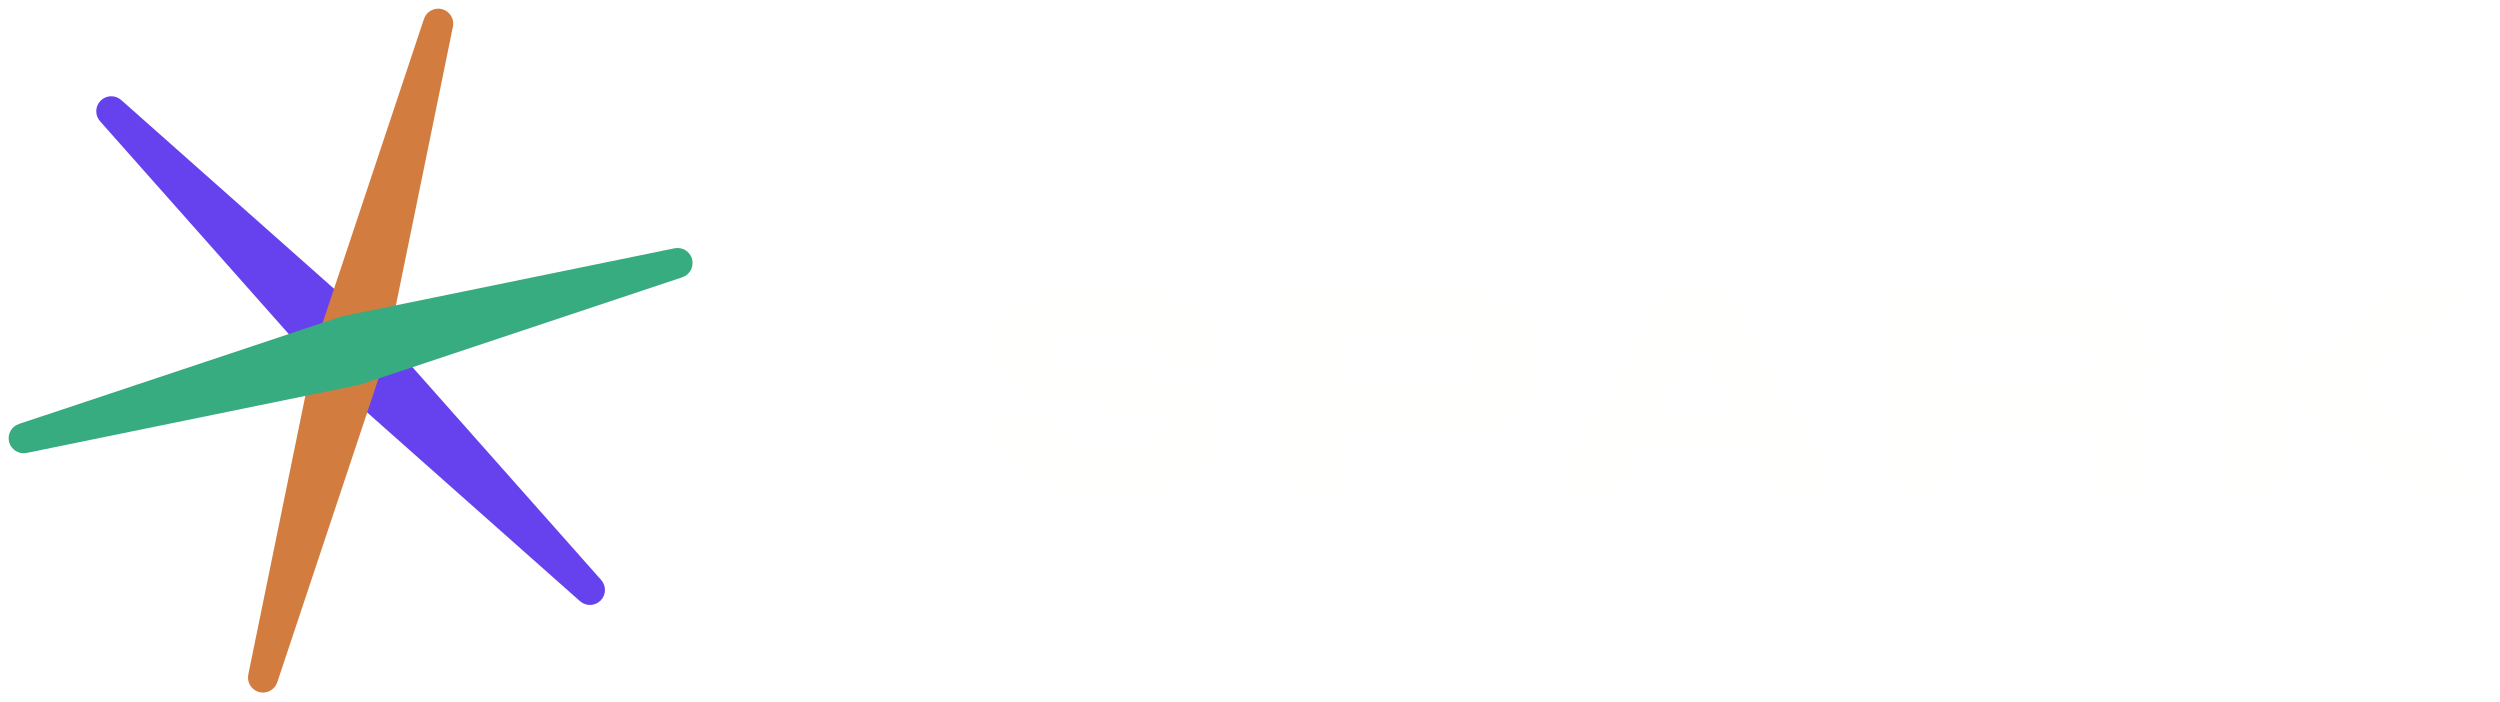
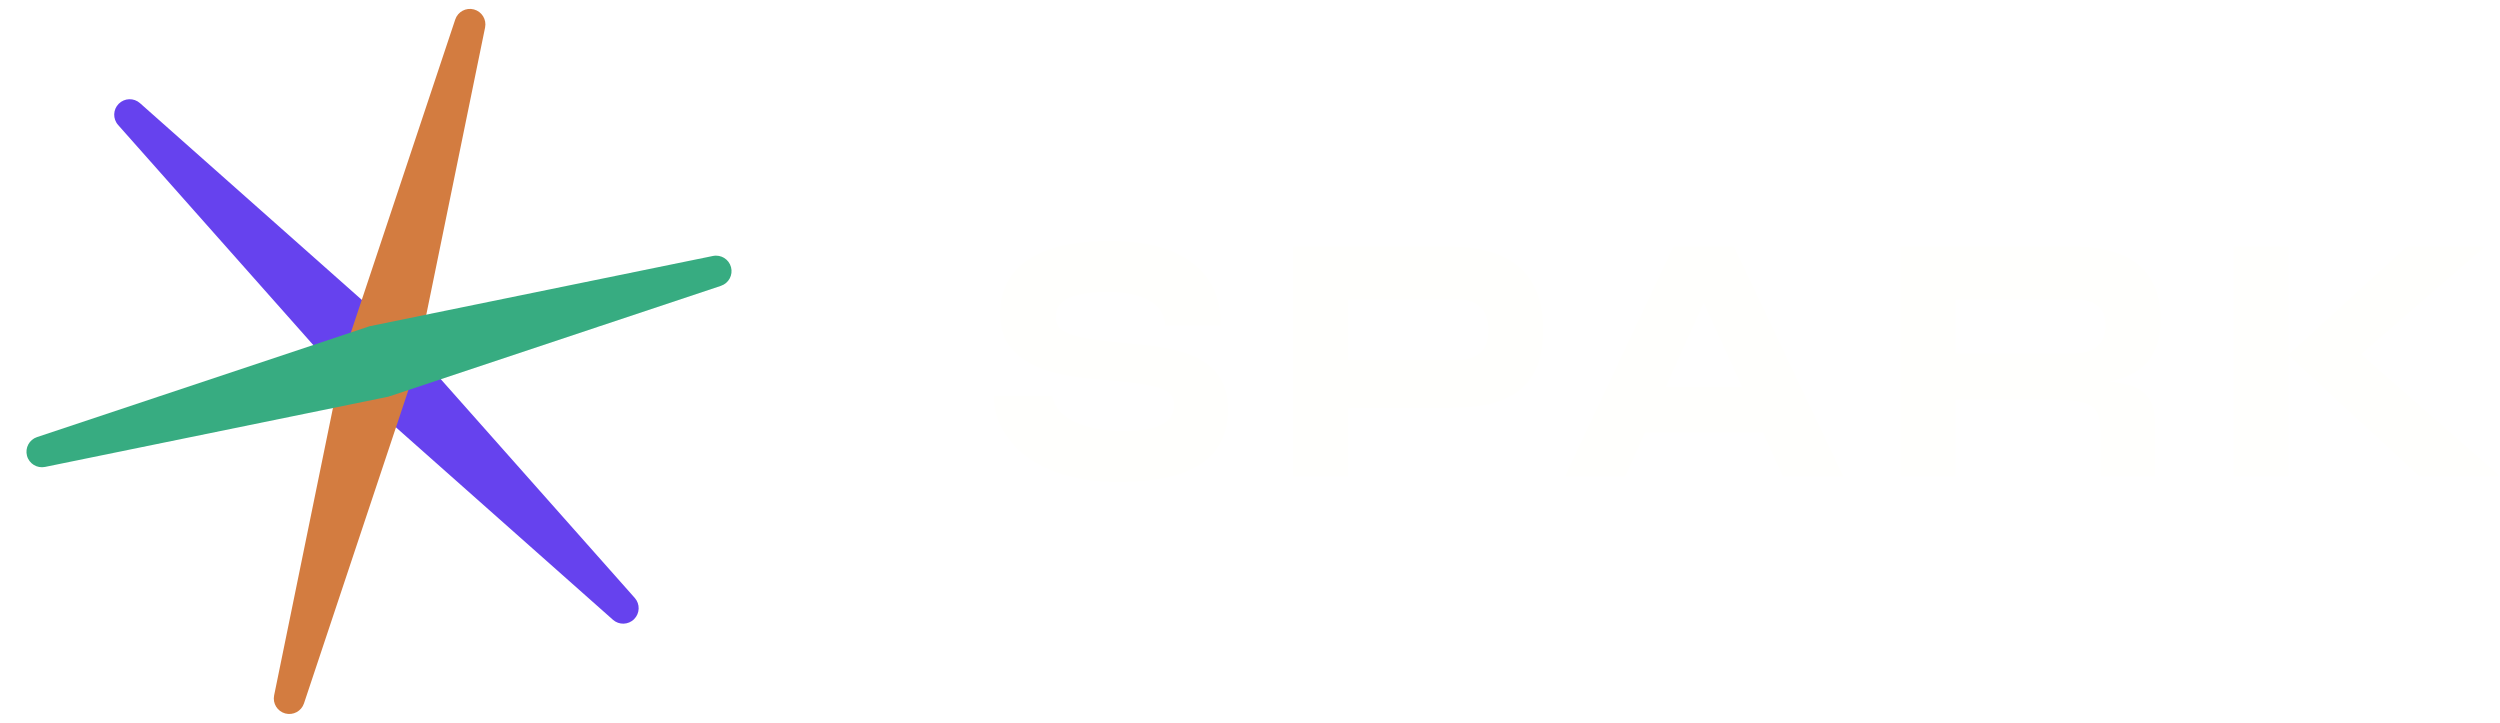
- <svg xmlns="http://www.w3.org/2000/svg" width="82" height="23" viewBox="0 0 82 23" fill="none">
-   <path d="M32.415 13.75H34.325C34.358 13.943 34.475 14.117 34.675 14.27C34.875 14.417 35.142 14.53 35.475 14.61C35.809 14.69 36.188 14.73 36.615 14.73C37.022 14.73 37.349 14.703 37.595 14.65C37.842 14.59 38.022 14.507 38.135 14.4C38.248 14.287 38.305 14.147 38.305 13.98C38.305 13.827 38.225 13.707 38.065 13.62C37.905 13.533 37.642 13.467 37.275 13.42C36.908 13.367 36.405 13.32 35.765 13.28C35.279 13.247 34.839 13.19 34.445 13.11C34.059 13.023 33.728 12.907 33.455 12.76C33.182 12.613 32.972 12.433 32.825 12.22C32.685 12 32.615 11.74 32.615 11.44C32.615 11.007 32.748 10.64 33.015 10.34C33.282 10.033 33.682 9.8 34.215 9.64C34.748 9.48 35.412 9.4 36.205 9.4C37.379 9.4 38.279 9.607 38.905 10.02C39.532 10.433 39.839 11.017 39.825 11.77H38.015C37.982 11.443 37.798 11.207 37.465 11.06C37.132 10.907 36.688 10.83 36.135 10.83C35.602 10.83 35.185 10.883 34.885 10.99C34.585 11.097 34.435 11.28 34.435 11.54C34.435 11.653 34.472 11.75 34.545 11.83C34.625 11.91 34.758 11.977 34.945 12.03C35.132 12.083 35.392 12.13 35.725 12.17C36.059 12.21 36.475 12.25 36.975 12.29C37.489 12.323 37.938 12.38 38.325 12.46C38.712 12.54 39.032 12.653 39.285 12.8C39.545 12.94 39.739 13.12 39.865 13.34C39.998 13.553 40.065 13.817 40.065 14.13C40.065 14.57 39.938 14.94 39.685 15.24C39.438 15.54 39.048 15.77 38.515 15.93C37.982 16.083 37.292 16.16 36.445 16.16C35.898 16.16 35.408 16.113 34.975 16.02C34.548 15.933 34.172 15.81 33.845 15.65C33.519 15.49 33.248 15.307 33.035 15.1C32.822 14.887 32.662 14.667 32.555 14.44C32.455 14.207 32.408 13.977 32.415 13.75ZM43.824 14.08V12.74H47.594C47.887 12.74 48.124 12.673 48.304 12.54C48.484 12.4 48.574 12.187 48.574 11.9C48.574 11.6 48.484 11.383 48.304 11.25C48.124 11.11 47.887 11.04 47.594 11.04H43.984V16H42.184V9.56H47.364C47.784 9.56 48.174 9.6 48.534 9.68C48.901 9.76 49.221 9.89 49.494 10.07C49.767 10.25 49.98 10.49 50.134 10.79C50.287 11.083 50.364 11.453 50.364 11.9C50.364 12.333 50.287 12.693 50.134 12.98C49.98 13.26 49.767 13.483 49.494 13.65C49.221 13.81 48.901 13.923 48.534 13.99C48.174 14.05 47.784 14.08 47.364 14.08H43.824ZM52.94 14.77V13.5H58.25V14.77H52.94ZM51.08 16L54.62 9.56H56.6L60.17 16H58.2L55.12 10.21H56.1L53.05 16H51.08ZM62.046 16V9.56H67.776C68.316 9.56 68.792 9.63 69.206 9.77C69.626 9.903 69.952 10.12 70.186 10.42C70.426 10.72 70.546 11.117 70.546 11.61C70.546 11.943 70.486 12.223 70.366 12.45C70.252 12.67 70.092 12.847 69.886 12.98C69.679 13.113 69.439 13.213 69.166 13.28C68.899 13.347 68.616 13.39 68.316 13.41L67.946 13.3C68.539 13.307 69.012 13.343 69.366 13.41C69.719 13.477 69.972 13.597 70.126 13.77C70.286 13.943 70.366 14.197 70.366 14.53V16H68.576V14.7C68.576 14.473 68.532 14.3 68.446 14.18C68.366 14.053 68.206 13.967 67.966 13.92C67.732 13.873 67.382 13.85 66.916 13.85H63.846V16H62.046ZM63.846 12.55H67.776C68.076 12.55 68.312 12.483 68.486 12.35C68.659 12.217 68.746 12.02 68.746 11.76C68.746 11.513 68.659 11.333 68.486 11.22C68.312 11.1 68.076 11.04 67.776 11.04H63.846V12.55ZM76.728 12.85L76.719 12.29L81.638 16H78.999L74.719 12.6L78.588 9.56H81.148L76.728 12.85ZM72.928 9.56H74.728V16H72.928V9.56Z" fill="#FFFFFD" />
-   <path d="M3.281 3.976C3.108 3.781 3.117 3.485 3.301 3.301C3.485 3.117 3.781 3.108 3.976 3.281L12.32 10.68L19.719 19.024C19.892 19.219 19.883 19.515 19.699 19.699C19.515 19.883 19.219 19.892 19.024 19.719L10.68 12.32L3.281 3.976Z" fill="#6642EE" />
-   <path d="M13.906 0.62C13.989 0.373 14.249 0.233 14.501 0.3C14.753 0.368 14.908 0.619 14.856 0.875L12.62 11.8L9.094 22.38C9.011 22.627 8.751 22.767 8.499 22.7C8.247 22.633 8.092 22.381 8.144 22.125L10.38 11.2L13.906 0.62Z" fill="#D37C40" />
-   <path d="M22.125 8.144C22.381 8.092 22.633 8.247 22.7 8.499C22.767 8.751 22.627 9.011 22.38 9.094L11.8 12.62L0.875 14.856C0.619 14.908 0.368 14.753 0.3 14.501C0.233 14.249 0.373 13.989 0.62 13.906L11.2 10.38L22.125 8.144Z" fill="#37AC81" />
+ <svg xmlns="http://www.w3.org/2000/svg" width="83" height="24" viewBox="0 0 83 24" fill="none">
+   <path d="M3.921 4.149C3.741 3.946 3.75 3.637 3.942 3.445C4.135 3.252 4.443 3.243 4.647 3.424L13.353 11.145L21.074 19.851C21.255 20.055 21.245 20.363 21.053 20.555C20.861 20.748 20.552 20.757 20.349 20.576L11.642 12.855L3.921 4.149Z" fill="#6642EE" />
+   <path d="M15.114 0.647C15.2 0.389 15.472 0.243 15.734 0.313C15.997 0.384 16.159 0.646 16.105 0.913L13.771 12.313L10.092 23.353C10.006 23.611 9.734 23.757 9.471 23.687C9.209 23.616 9.046 23.354 9.101 23.087L11.434 11.687L15.114 0.647Z" fill="#D37C40" />
+   <path d="M23.67 8.498C23.937 8.444 24.199 8.606 24.27 8.869C24.34 9.131 24.194 9.403 23.936 9.489L12.896 13.169L1.495 15.502C1.229 15.556 0.966 15.394 0.896 15.132C0.826 14.869 0.972 14.597 1.23 14.511L12.27 10.831L23.67 8.498Z" fill="#37AC81" />
+   <path d="M33.001 13.148H34.941C34.975 13.377 35.093 13.582 35.296 13.763C35.499 13.937 35.77 14.071 36.109 14.166C36.447 14.26 36.834 14.308 37.267 14.308C37.68 14.308 38.012 14.276 38.262 14.213C38.513 14.142 38.696 14.043 38.811 13.917C38.926 13.783 38.983 13.617 38.983 13.42C38.983 13.239 38.902 13.097 38.74 12.994C38.577 12.892 38.31 12.813 37.937 12.757C37.565 12.694 37.053 12.639 36.404 12.592C35.909 12.552 35.462 12.485 35.063 12.39C34.67 12.288 34.335 12.15 34.057 11.976C33.779 11.803 33.566 11.59 33.417 11.337C33.275 11.077 33.204 10.769 33.204 10.414C33.204 9.901 33.339 9.467 33.61 9.112C33.881 8.75 34.287 8.473 34.829 8.284C35.371 8.095 36.044 8 36.85 8C38.042 8 38.956 8.245 39.593 8.734C40.23 9.223 40.541 9.913 40.528 10.805H38.689C38.655 10.418 38.469 10.138 38.13 9.964C37.792 9.783 37.341 9.692 36.779 9.692C36.237 9.692 35.814 9.755 35.51 9.882C35.205 10.008 35.053 10.225 35.053 10.533C35.053 10.667 35.09 10.781 35.164 10.876C35.245 10.97 35.381 11.049 35.571 11.112C35.76 11.175 36.024 11.231 36.363 11.278C36.701 11.325 37.125 11.373 37.633 11.42C38.154 11.46 38.611 11.527 39.004 11.621C39.397 11.716 39.722 11.85 39.979 12.024C40.243 12.189 40.439 12.402 40.568 12.663C40.703 12.915 40.771 13.227 40.771 13.598C40.771 14.118 40.643 14.556 40.385 14.911C40.135 15.266 39.739 15.539 39.197 15.728C38.655 15.909 37.954 16 37.094 16C36.539 16 36.041 15.945 35.601 15.834C35.168 15.732 34.785 15.586 34.453 15.396C34.121 15.207 33.847 14.99 33.63 14.746C33.414 14.493 33.251 14.233 33.143 13.964C33.041 13.688 32.994 13.416 33.001 13.148Z" fill="#FFFFFD" />
+   <path d="M44.589 13.539V11.953H48.419C48.717 11.953 48.957 11.874 49.14 11.716C49.323 11.55 49.414 11.298 49.414 10.959C49.414 10.604 49.323 10.347 49.14 10.189C48.957 10.024 48.717 9.941 48.419 9.941H44.752V15.811H42.923V8.189H48.185C48.612 8.189 49.008 8.237 49.373 8.331C49.746 8.426 50.071 8.58 50.349 8.793C50.626 9.006 50.843 9.29 50.999 9.645C51.154 9.992 51.232 10.43 51.232 10.959C51.232 11.471 51.154 11.897 50.999 12.237C50.843 12.568 50.626 12.832 50.349 13.03C50.071 13.219 49.746 13.353 49.373 13.432C49.008 13.503 48.612 13.539 48.185 13.539H44.589Z" fill="#FFFFFD" />
+   <path d="M53.849 14.355V12.852H59.243V14.355H53.849ZM51.96 15.811L55.556 8.189H57.567L61.194 15.811H59.192L56.064 8.959H57.059L53.961 15.811H51.96Z" fill="#FFFFFD" />
+   <path d="M63.098 15.811V8.189H68.919C69.467 8.189 69.951 8.272 70.371 8.438C70.798 8.596 71.13 8.852 71.367 9.207C71.61 9.562 71.732 10.032 71.732 10.615C71.732 11.01 71.671 11.341 71.549 11.61C71.434 11.87 71.272 12.079 71.062 12.237C70.852 12.395 70.608 12.513 70.331 12.592C70.06 12.671 69.772 12.722 69.467 12.746L69.091 12.615C69.694 12.623 70.175 12.667 70.534 12.746C70.893 12.825 71.15 12.966 71.306 13.172C71.468 13.377 71.549 13.677 71.549 14.071V15.811H69.731V14.272C69.731 14.004 69.687 13.799 69.599 13.657C69.518 13.507 69.355 13.404 69.112 13.349C68.875 13.294 68.519 13.266 68.045 13.266H64.927V15.811H63.098ZM64.927 11.728H68.919C69.223 11.728 69.464 11.649 69.64 11.491C69.816 11.333 69.904 11.101 69.904 10.793C69.904 10.501 69.816 10.288 69.64 10.154C69.464 10.012 69.223 9.941 68.919 9.941H64.927V11.728Z" fill="#FFFFFD" />
+   <path d="M78.013 12.083L78.002 11.42L83 15.811H80.318L75.971 11.787L79.902 8.189H82.502L78.013 12.083ZM74.153 8.189H75.981V15.811H74.153V8.189Z" fill="#FFFFFD" />
</svg>
